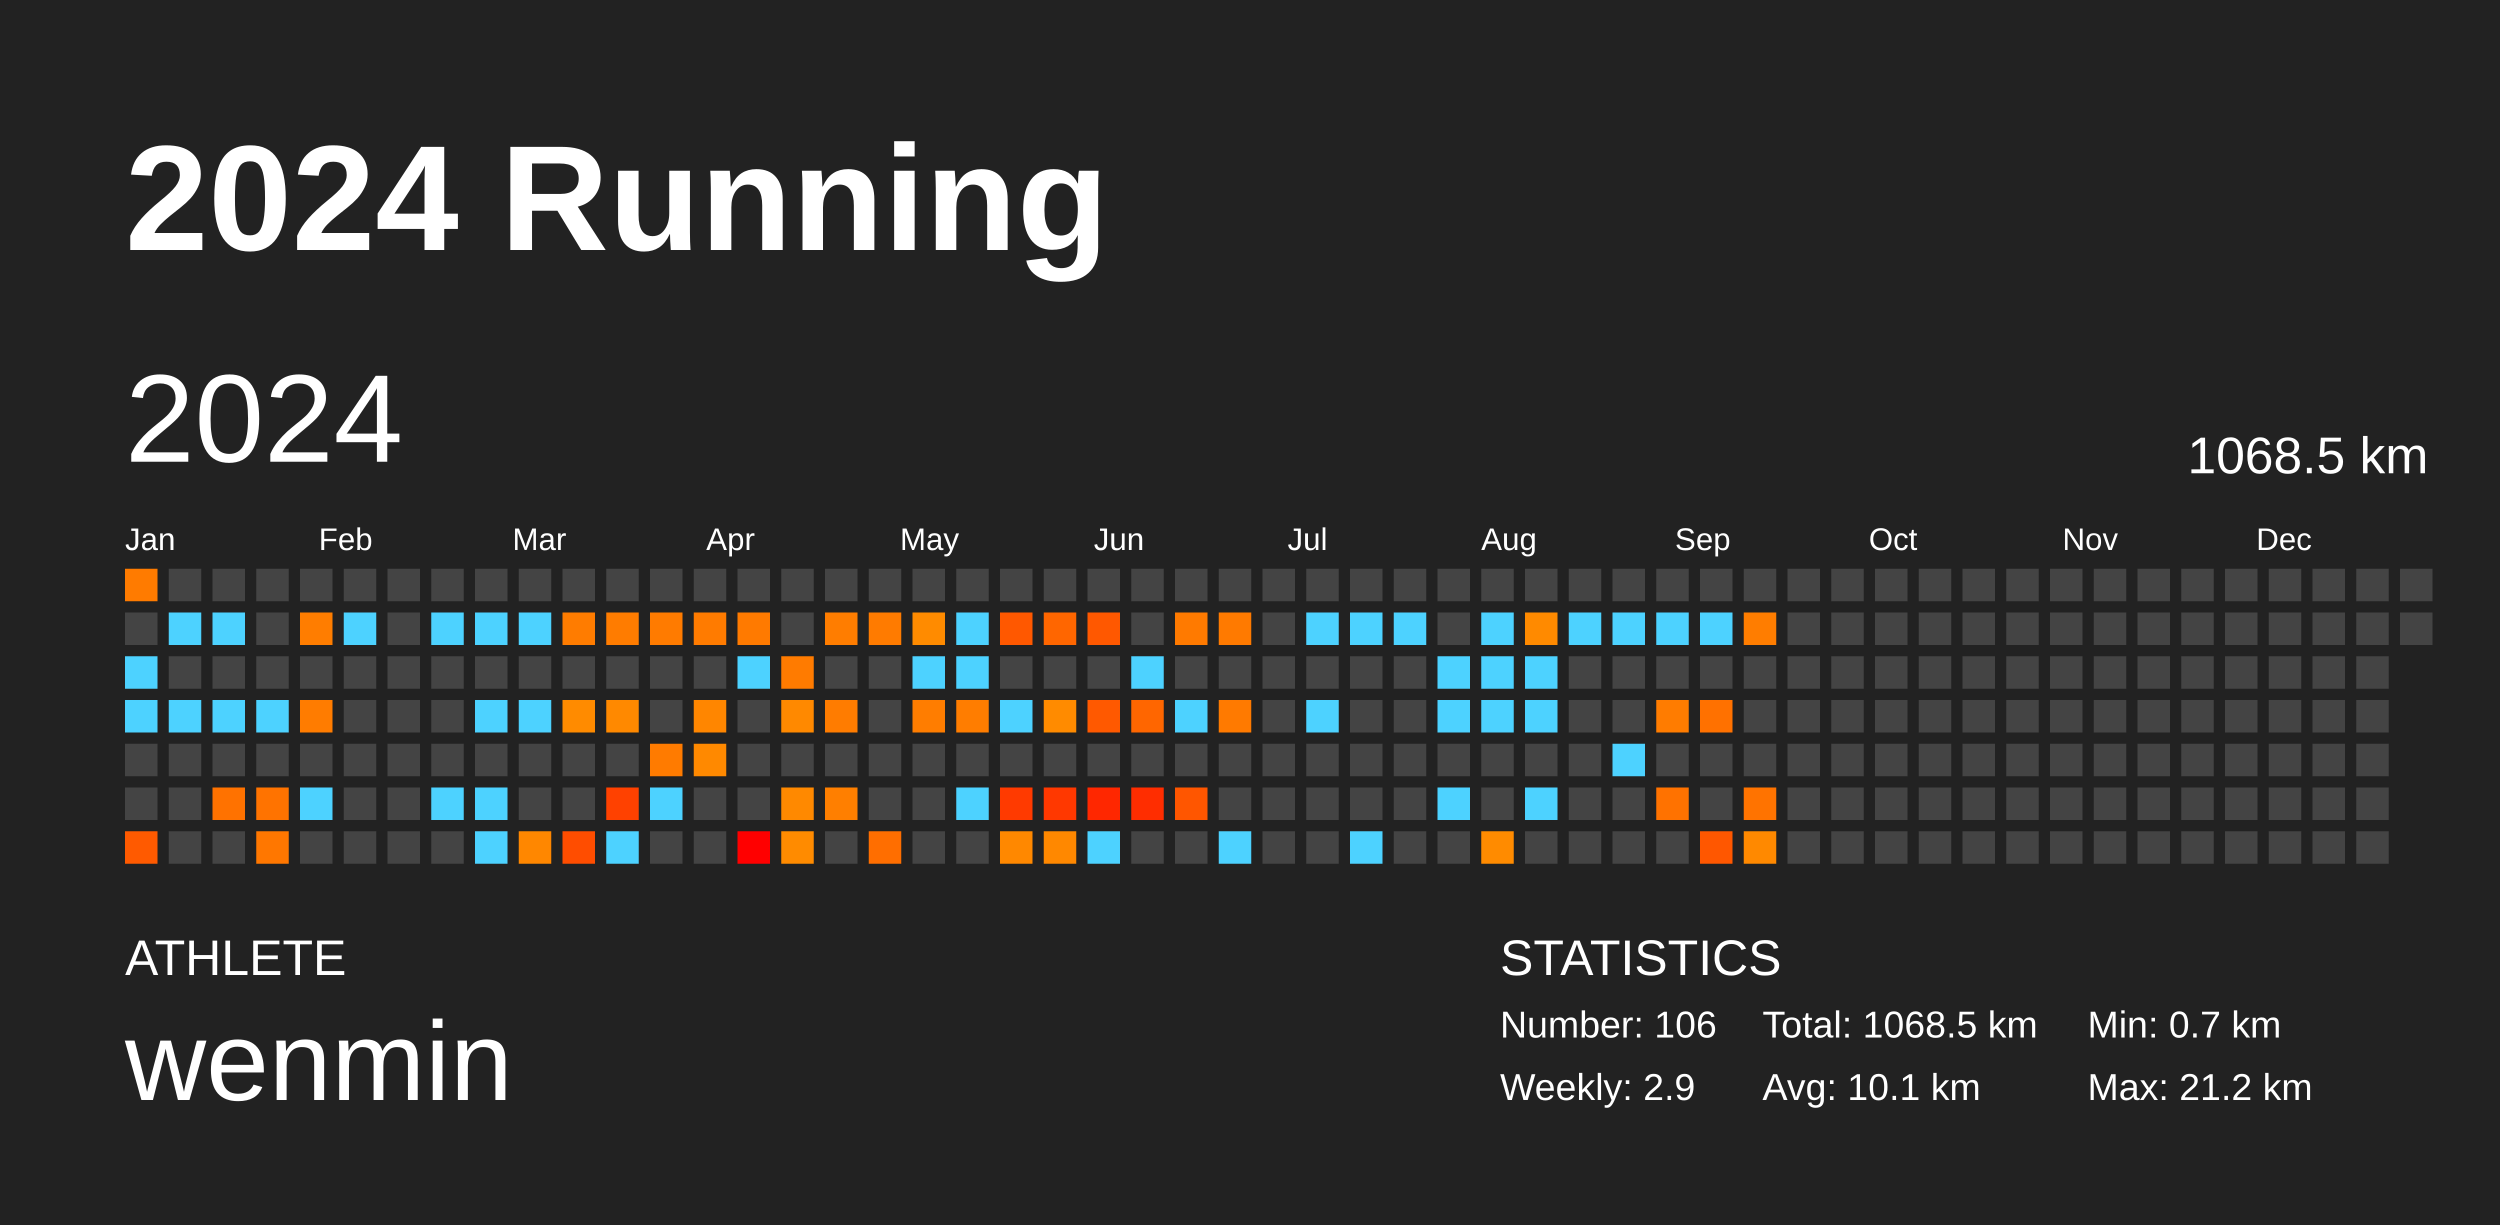
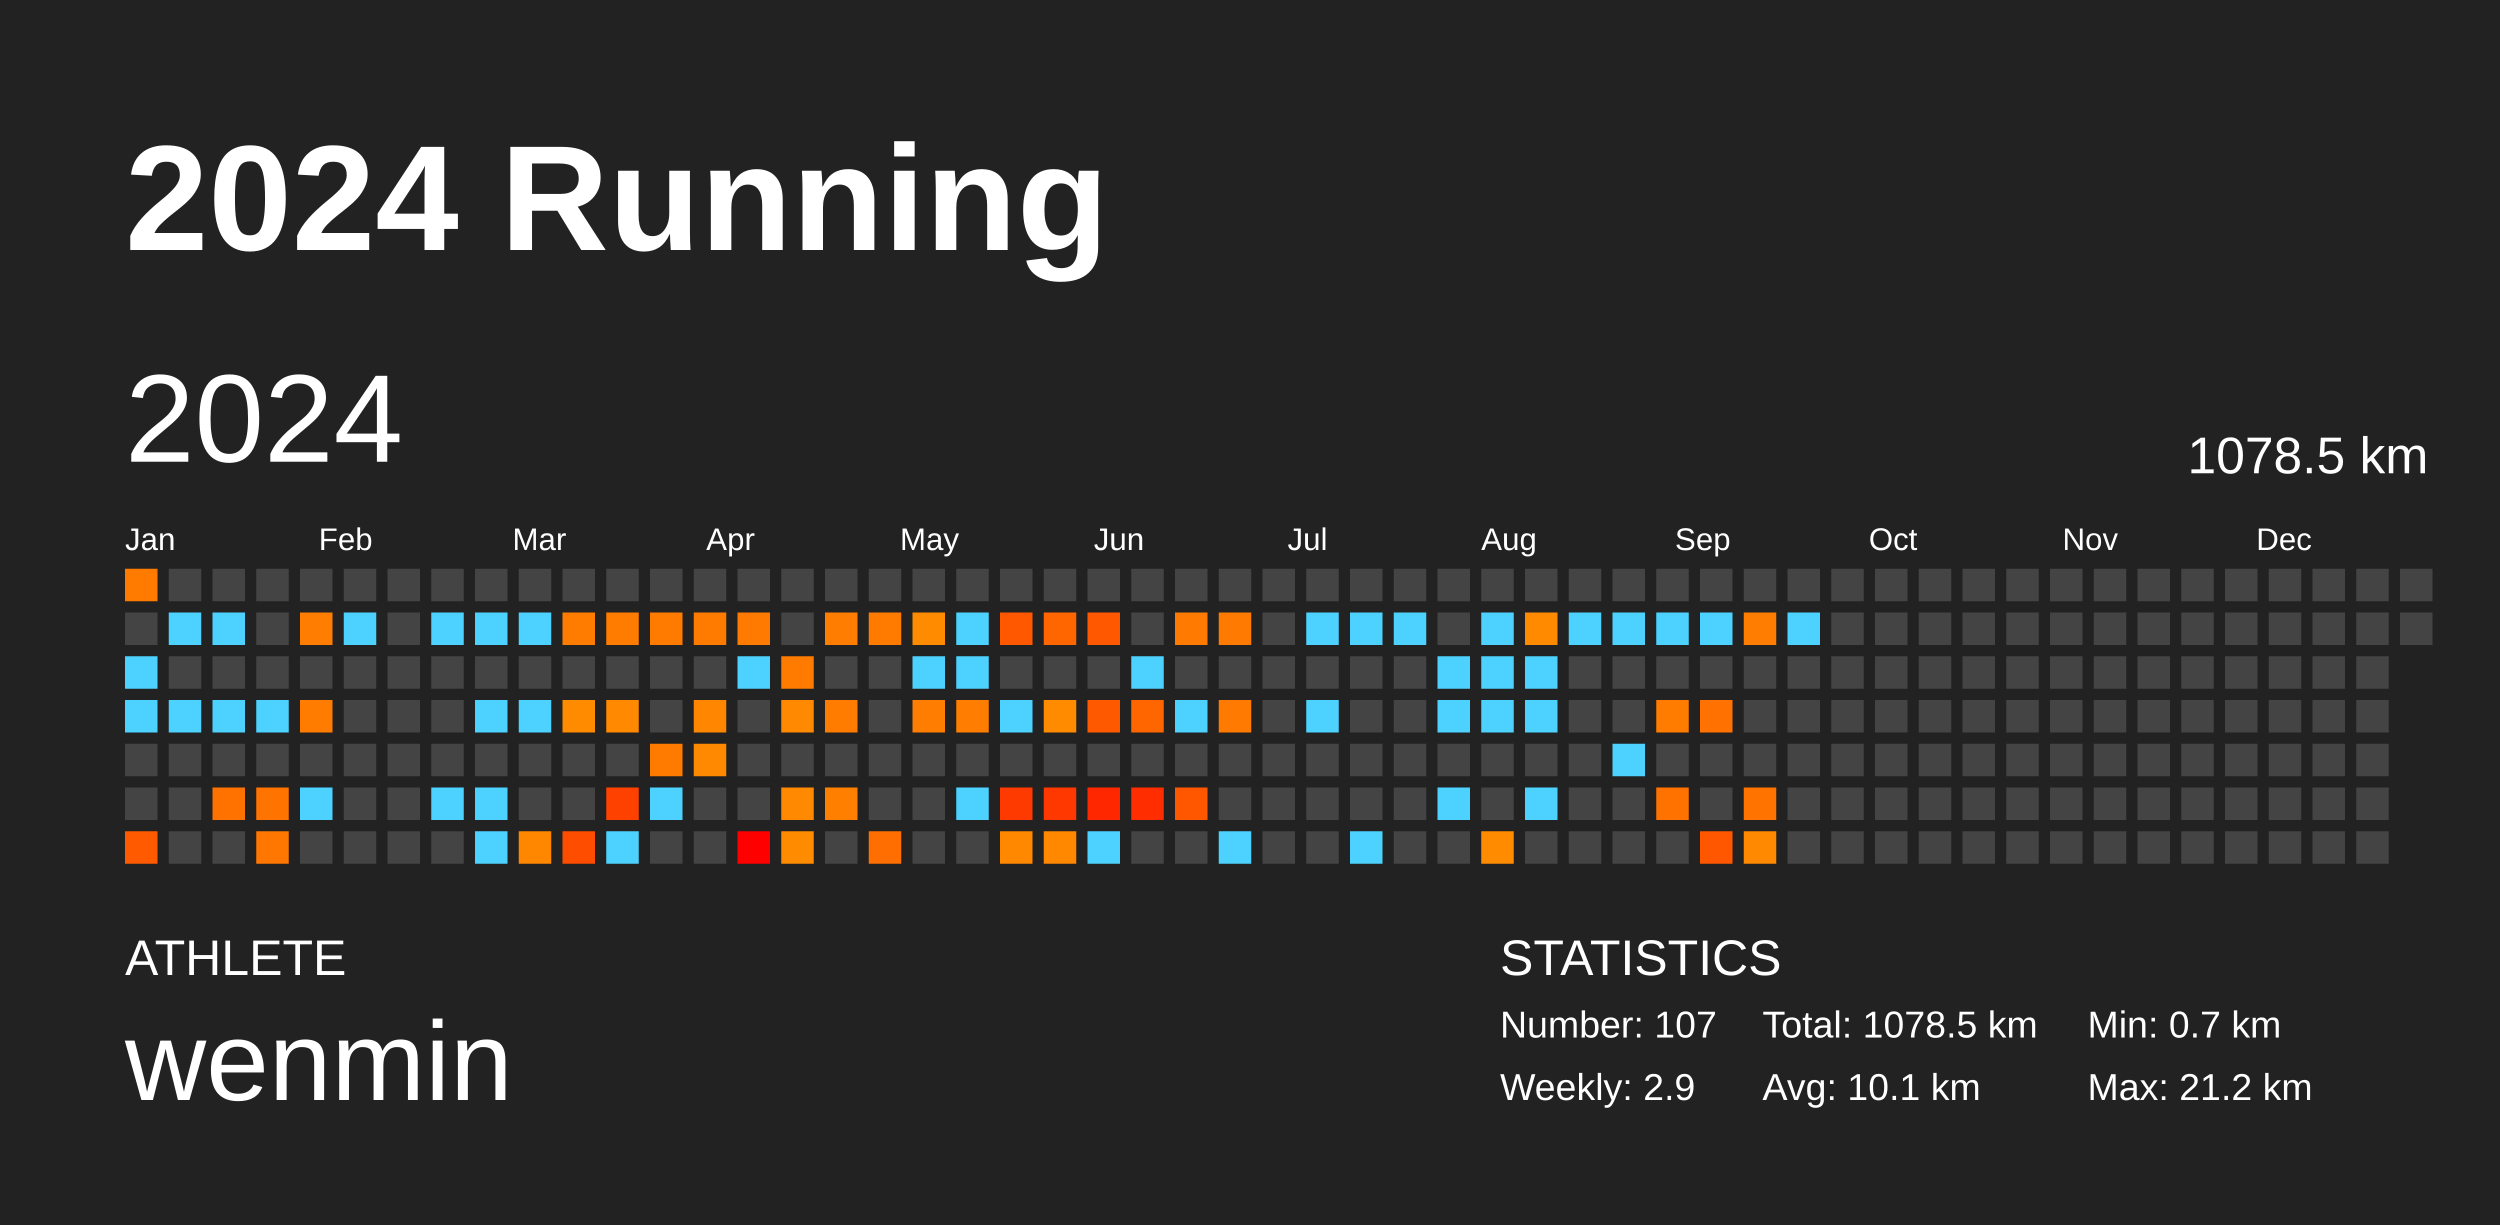
<svg xmlns="http://www.w3.org/2000/svg" baseProfile="full" height="98mm" version="1.1" viewBox="0,0,200,98" width="200mm">
  <defs />
  <rect fill="#222222" height="98" width="200" x="0" y="0" />
  <text fill="#FFFFFF" style="font-size:12px; font-family:Arial; font-weight:bold;" x="10" y="20">2024 Running</text>
  <text fill="#FFFFFF" style="font-size:4px; font-family:Arial" x="10" y="78">ATHLETE</text>
  <text fill="#FFFFFF" style="font-size:9px; font-family:Arial" x="10" y="88">wenmin</text>
  <text fill="#FFFFFF" style="font-size:4px; font-family:Arial" x="120" y="78">STATISTICS</text>
-   <text fill="#FFFFFF" style="font-size:3px; font-family:Arial" x="120" y="83">Number: 106</text>
+   <text fill="#FFFFFF" style="font-size:3px; font-family:Arial" x="120" y="83">Number: 107</text>
  <text fill="#FFFFFF" style="font-size:3px; font-family:Arial" x="120" y="88">Weekly: 2.9</text>
-   <text fill="#FFFFFF" style="font-size:3px; font-family:Arial" x="141" y="83">Total: 1068.5 km</text>
+   <text fill="#FFFFFF" style="font-size:3px; font-family:Arial" x="141" y="83">Total: 1078.5 km</text>
  <text fill="#FFFFFF" style="font-size:3px; font-family:Arial" x="141" y="88">Avg: 10.1 km</text>
  <text fill="#FFFFFF" style="font-size:3px; font-family:Arial" x="167" y="83">Min: 0.7 km</text>
  <text fill="#FFFFFF" style="font-size:3px; font-family:Arial" x="167" y="88">Max: 21.2 km</text>
  <text dominant-baseline="hanging" fill="#FFFFFF" style="font-size:10.0px; font-family:Arial;" x="10" y="30">2024</text>
-   <text dominant-baseline="hanging" fill="#FFFFFF" style="font-size:4.125px; font-family:Arial;" x="175" y="35">1068.5 km</text>
+   <text dominant-baseline="hanging" fill="#FFFFFF" style="font-size:4.125px; font-family:Arial;" x="175" y="35">1078.5 km</text>
  <text fill="#FFFFFF" style="font-size:2.5px; font-family:Arial" x="10.0" y="44">Jan</text>
  <text fill="#FFFFFF" style="font-size:2.5px; font-family:Arial" x="25.5" y="44">Feb</text>
  <text fill="#FFFFFF" style="font-size:2.5px; font-family:Arial" x="41.0" y="44">Mar</text>
  <text fill="#FFFFFF" style="font-size:2.5px; font-family:Arial" x="56.5" y="44">Apr</text>
  <text fill="#FFFFFF" style="font-size:2.5px; font-family:Arial" x="72.0" y="44">May</text>
  <text fill="#FFFFFF" style="font-size:2.5px; font-family:Arial" x="87.5" y="44">Jun</text>
  <text fill="#FFFFFF" style="font-size:2.5px; font-family:Arial" x="103.0" y="44">Jul</text>
  <text fill="#FFFFFF" style="font-size:2.5px; font-family:Arial" x="118.5" y="44">Aug</text>
  <text fill="#FFFFFF" style="font-size:2.5px; font-family:Arial" x="134.0" y="44">Sep</text>
  <text fill="#FFFFFF" style="font-size:2.5px; font-family:Arial" x="149.5" y="44">Oct</text>
  <text fill="#FFFFFF" style="font-size:2.5px; font-family:Arial" x="165.0" y="44">Nov</text>
  <text fill="#FFFFFF" style="font-size:2.5px; font-family:Arial" x="180.5" y="44">Dec</text>
  <rect fill="#ff7b00" height="2.6" width="2.6" x="10.0" y="45.5" />
  <rect fill="#444444" height="2.6" width="2.6" x="10.0" y="49.0" />
  <rect fill="#4dd2ff" height="2.6" width="2.6" x="10.0" y="52.5" />
  <rect fill="#4dd2ff" height="2.6" width="2.6" x="10.0" y="56.0" />
  <rect fill="#444444" height="2.6" width="2.6" x="10.0" y="59.5" />
  <rect fill="#444444" height="2.6" width="2.6" x="10.0" y="63.0" />
  <rect fill="#ff5a00" height="2.6" width="2.6" x="10.0" y="66.5" />
  <rect fill="#444444" height="2.6" width="2.6" x="13.5" y="45.5" />
  <rect fill="#4dd2ff" height="2.6" width="2.6" x="13.5" y="49.0" />
  <rect fill="#444444" height="2.6" width="2.6" x="13.5" y="52.5" />
  <rect fill="#4dd2ff" height="2.6" width="2.6" x="13.5" y="56.0" />
  <rect fill="#444444" height="2.6" width="2.6" x="13.5" y="59.5" />
  <rect fill="#444444" height="2.6" width="2.6" x="13.5" y="63.0" />
  <rect fill="#444444" height="2.6" width="2.6" x="13.5" y="66.5" />
  <rect fill="#444444" height="2.6" width="2.6" x="17.0" y="45.5" />
  <rect fill="#4dd2ff" height="2.6" width="2.6" x="17.0" y="49.0" />
  <rect fill="#444444" height="2.6" width="2.6" x="17.0" y="52.5" />
  <rect fill="#4dd2ff" height="2.6" width="2.6" x="17.0" y="56.0" />
  <rect fill="#444444" height="2.6" width="2.6" x="17.0" y="59.5" />
  <rect fill="#ff7200" height="2.6" width="2.6" x="17.0" y="63.0" />
  <rect fill="#444444" height="2.6" width="2.6" x="17.0" y="66.5" />
  <rect fill="#444444" height="2.6" width="2.6" x="20.5" y="45.5" />
  <rect fill="#444444" height="2.6" width="2.6" x="20.5" y="49.0" />
  <rect fill="#444444" height="2.6" width="2.6" x="20.5" y="52.5" />
  <rect fill="#4dd2ff" height="2.6" width="2.6" x="20.5" y="56.0" />
  <rect fill="#444444" height="2.6" width="2.6" x="20.5" y="59.5" />
  <rect fill="#ff7300" height="2.6" width="2.6" x="20.5" y="63.0" />
  <rect fill="#ff7700" height="2.6" width="2.6" x="20.5" y="66.5" />
  <rect fill="#444444" height="2.6" width="2.6" x="24.0" y="45.5" />
  <rect fill="#ff7d00" height="2.6" width="2.6" x="24.0" y="49.0" />
  <rect fill="#444444" height="2.6" width="2.6" x="24.0" y="52.5" />
  <rect fill="#ff7c00" height="2.6" width="2.6" x="24.0" y="56.0" />
  <rect fill="#444444" height="2.6" width="2.6" x="24.0" y="59.5" />
  <rect fill="#4dd2ff" height="2.6" width="2.6" x="24.0" y="63.0" />
  <rect fill="#444444" height="2.6" width="2.6" x="24.0" y="66.5" />
  <rect fill="#444444" height="2.6" width="2.6" x="27.5" y="45.5" />
  <rect fill="#4dd2ff" height="2.6" width="2.6" x="27.5" y="49.0" />
  <rect fill="#444444" height="2.6" width="2.6" x="27.5" y="52.5" />
  <rect fill="#444444" height="2.6" width="2.6" x="27.5" y="56.0" />
  <rect fill="#444444" height="2.6" width="2.6" x="27.5" y="59.5" />
  <rect fill="#444444" height="2.6" width="2.6" x="27.5" y="63.0" />
  <rect fill="#444444" height="2.6" width="2.6" x="27.5" y="66.5" />
  <rect fill="#444444" height="2.6" width="2.6" x="31.0" y="45.5" />
  <rect fill="#444444" height="2.6" width="2.6" x="31.0" y="49.0" />
  <rect fill="#444444" height="2.6" width="2.6" x="31.0" y="52.5" />
  <rect fill="#444444" height="2.6" width="2.6" x="31.0" y="56.0" />
  <rect fill="#444444" height="2.6" width="2.6" x="31.0" y="59.5" />
  <rect fill="#444444" height="2.6" width="2.6" x="31.0" y="63.0" />
  <rect fill="#444444" height="2.6" width="2.6" x="31.0" y="66.5" />
  <rect fill="#444444" height="2.6" width="2.6" x="34.5" y="45.5" />
  <rect fill="#4dd2ff" height="2.6" width="2.6" x="34.5" y="49.0" />
  <rect fill="#444444" height="2.6" width="2.6" x="34.5" y="52.5" />
  <rect fill="#444444" height="2.6" width="2.6" x="34.5" y="56.0" />
  <rect fill="#444444" height="2.6" width="2.6" x="34.5" y="59.5" />
  <rect fill="#4dd2ff" height="2.6" width="2.6" x="34.5" y="63.0" />
  <rect fill="#444444" height="2.6" width="2.6" x="34.5" y="66.5" />
  <rect fill="#444444" height="2.6" width="2.6" x="38.0" y="45.5" />
  <rect fill="#4dd2ff" height="2.6" width="2.6" x="38.0" y="49.0" />
  <rect fill="#444444" height="2.6" width="2.6" x="38.0" y="52.5" />
  <rect fill="#4dd2ff" height="2.6" width="2.6" x="38.0" y="56.0" />
  <rect fill="#444444" height="2.6" width="2.6" x="38.0" y="59.5" />
  <rect fill="#4dd2ff" height="2.6" width="2.6" x="38.0" y="63.0" />
  <rect fill="#4dd2ff" height="2.6" width="2.6" x="38.0" y="66.5" />
  <rect fill="#444444" height="2.6" width="2.6" x="41.5" y="45.5" />
  <rect fill="#4dd2ff" height="2.6" width="2.6" x="41.5" y="49.0" />
  <rect fill="#444444" height="2.6" width="2.6" x="41.5" y="52.5" />
  <rect fill="#4dd2ff" height="2.6" width="2.6" x="41.5" y="56.0" />
  <rect fill="#444444" height="2.6" width="2.6" x="41.5" y="59.5" />
  <rect fill="#444444" height="2.6" width="2.6" x="41.5" y="63.0" />
  <rect fill="#ff8700" height="2.6" width="2.6" x="41.5" y="66.5" />
  <rect fill="#444444" height="2.6" width="2.6" x="45.0" y="45.5" />
  <rect fill="#ff7c00" height="2.6" width="2.6" x="45.0" y="49.0" />
  <rect fill="#444444" height="2.6" width="2.6" x="45.0" y="52.5" />
  <rect fill="#ff8b00" height="2.6" width="2.6" x="45.0" y="56.0" />
  <rect fill="#444444" height="2.6" width="2.6" x="45.0" y="59.5" />
  <rect fill="#444444" height="2.6" width="2.6" x="45.0" y="63.0" />
  <rect fill="#ff4d00" height="2.6" width="2.6" x="45.0" y="66.5" />
  <rect fill="#444444" height="2.6" width="2.6" x="48.5" y="45.5" />
  <rect fill="#ff7c00" height="2.6" width="2.6" x="48.5" y="49.0" />
  <rect fill="#444444" height="2.6" width="2.6" x="48.5" y="52.5" />
  <rect fill="#ff8900" height="2.6" width="2.6" x="48.5" y="56.0" />
  <rect fill="#444444" height="2.6" width="2.6" x="48.5" y="59.5" />
  <rect fill="#ff4100" height="2.6" width="2.6" x="48.5" y="63.0" />
  <rect fill="#4dd2ff" height="2.6" width="2.6" x="48.5" y="66.5" />
  <rect fill="#444444" height="2.6" width="2.6" x="52.0" y="45.5" />
  <rect fill="#ff7b00" height="2.6" width="2.6" x="52.0" y="49.0" />
  <rect fill="#444444" height="2.6" width="2.6" x="52.0" y="52.5" />
  <rect fill="#444444" height="2.6" width="2.6" x="52.0" y="56.0" />
  <rect fill="#ff7b00" height="2.6" width="2.6" x="52.0" y="59.5" />
  <rect fill="#4dd2ff" height="2.6" width="2.6" x="52.0" y="63.0" />
  <rect fill="#444444" height="2.6" width="2.6" x="52.0" y="66.5" />
  <rect fill="#444444" height="2.6" width="2.6" x="55.5" y="45.5" />
  <rect fill="#ff7b00" height="2.6" width="2.6" x="55.5" y="49.0" />
  <rect fill="#444444" height="2.6" width="2.6" x="55.5" y="52.5" />
  <rect fill="#ff8600" height="2.6" width="2.6" x="55.5" y="56.0" />
  <rect fill="#ff8900" height="2.6" width="2.6" x="55.5" y="59.5" />
  <rect fill="#444444" height="2.6" width="2.6" x="55.5" y="63.0" />
  <rect fill="#444444" height="2.6" width="2.6" x="55.5" y="66.5" />
  <rect fill="#444444" height="2.6" width="2.6" x="59.0" y="45.5" />
  <rect fill="#ff7a00" height="2.6" width="2.6" x="59.0" y="49.0" />
  <rect fill="#4dd2ff" height="2.6" width="2.6" x="59.0" y="52.5" />
  <rect fill="#444444" height="2.6" width="2.6" x="59.0" y="56.0" />
  <rect fill="#444444" height="2.6" width="2.6" x="59.0" y="59.5" />
  <rect fill="#444444" height="2.6" width="2.6" x="59.0" y="63.0" />
  <rect fill="red" height="2.6" width="2.6" x="59.0" y="66.5" />
  <rect fill="#444444" height="2.6" width="2.6" x="62.5" y="45.5" />
  <rect fill="#444444" height="2.6" width="2.6" x="62.5" y="49.0" />
  <rect fill="#ff7b00" height="2.6" width="2.6" x="62.5" y="52.5" />
  <rect fill="#ff8900" height="2.6" width="2.6" x="62.5" y="56.0" />
  <rect fill="#444444" height="2.6" width="2.6" x="62.5" y="59.5" />
  <rect fill="#ff8900" height="2.6" width="2.6" x="62.5" y="63.0" />
  <rect fill="#ff8b00" height="2.6" width="2.6" x="62.5" y="66.5" />
  <rect fill="#444444" height="2.6" width="2.6" x="66.0" y="45.5" />
  <rect fill="#ff7d00" height="2.6" width="2.6" x="66.0" y="49.0" />
  <rect fill="#444444" height="2.6" width="2.6" x="66.0" y="52.5" />
  <rect fill="#ff7c00" height="2.6" width="2.6" x="66.0" y="56.0" />
  <rect fill="#444444" height="2.6" width="2.6" x="66.0" y="59.5" />
  <rect fill="#ff7f00" height="2.6" width="2.6" x="66.0" y="63.0" />
  <rect fill="#444444" height="2.6" width="2.6" x="66.0" y="66.5" />
  <rect fill="#444444" height="2.6" width="2.6" x="69.5" y="45.5" />
  <rect fill="#ff7b00" height="2.6" width="2.6" x="69.5" y="49.0" />
  <rect fill="#444444" height="2.6" width="2.6" x="69.5" y="52.5" />
  <rect fill="#444444" height="2.6" width="2.6" x="69.5" y="56.0" />
  <rect fill="#444444" height="2.6" width="2.6" x="69.5" y="59.5" />
  <rect fill="#444444" height="2.6" width="2.6" x="69.5" y="63.0" />
  <rect fill="#ff6e00" height="2.6" width="2.6" x="69.5" y="66.5" />
  <rect fill="#444444" height="2.6" width="2.6" x="73.0" y="45.5" />
  <rect fill="#ff8b00" height="2.6" width="2.6" x="73.0" y="49.0" />
  <rect fill="#4dd2ff" height="2.6" width="2.6" x="73.0" y="52.5" />
  <rect fill="#ff7d00" height="2.6" width="2.6" x="73.0" y="56.0" />
  <rect fill="#444444" height="2.6" width="2.6" x="73.0" y="59.5" />
  <rect fill="#444444" height="2.6" width="2.6" x="73.0" y="63.0" />
  <rect fill="#444444" height="2.6" width="2.6" x="73.0" y="66.5" />
  <rect fill="#444444" height="2.6" width="2.6" x="76.5" y="45.5" />
  <rect fill="#4dd2ff" height="2.6" width="2.6" x="76.5" y="49.0" />
  <rect fill="#4dd2ff" height="2.6" width="2.6" x="76.5" y="52.5" />
  <rect fill="#ff7d00" height="2.6" width="2.6" x="76.5" y="56.0" />
  <rect fill="#444444" height="2.6" width="2.6" x="76.5" y="59.5" />
  <rect fill="#4dd2ff" height="2.6" width="2.6" x="76.5" y="63.0" />
  <rect fill="#444444" height="2.6" width="2.6" x="76.5" y="66.5" />
  <rect fill="#444444" height="2.6" width="2.6" x="80.0" y="45.5" />
  <rect fill="#ff5800" height="2.6" width="2.6" x="80.0" y="49.0" />
  <rect fill="#444444" height="2.6" width="2.6" x="80.0" y="52.5" />
  <rect fill="#4dd2ff" height="2.6" width="2.6" x="80.0" y="56.0" />
  <rect fill="#444444" height="2.6" width="2.6" x="80.0" y="59.5" />
  <rect fill="#ff3a00" height="2.6" width="2.6" x="80.0" y="63.0" />
  <rect fill="#ff8800" height="2.6" width="2.6" x="80.0" y="66.5" />
  <rect fill="#444444" height="2.6" width="2.6" x="83.5" y="45.5" />
  <rect fill="#ff6600" height="2.6" width="2.6" x="83.5" y="49.0" />
  <rect fill="#444444" height="2.6" width="2.6" x="83.5" y="52.5" />
  <rect fill="#ff8b00" height="2.6" width="2.6" x="83.5" y="56.0" />
  <rect fill="#444444" height="2.6" width="2.6" x="83.5" y="59.5" />
  <rect fill="#ff3800" height="2.6" width="2.6" x="83.5" y="63.0" />
  <rect fill="#ff8800" height="2.6" width="2.6" x="83.5" y="66.5" />
  <rect fill="#444444" height="2.6" width="2.6" x="87.0" y="45.5" />
  <rect fill="#ff5800" height="2.6" width="2.6" x="87.0" y="49.0" />
  <rect fill="#444444" height="2.6" width="2.6" x="87.0" y="52.5" />
  <rect fill="#ff5900" height="2.6" width="2.6" x="87.0" y="56.0" />
  <rect fill="#444444" height="2.6" width="2.6" x="87.0" y="59.5" />
  <rect fill="#ff2700" height="2.6" width="2.6" x="87.0" y="63.0" />
  <rect fill="#4dd2ff" height="2.6" width="2.6" x="87.0" y="66.5" />
  <rect fill="#444444" height="2.6" width="2.6" x="90.5" y="45.5" />
  <rect fill="#444444" height="2.6" width="2.6" x="90.5" y="49.0" />
  <rect fill="#4dd2ff" height="2.6" width="2.6" x="90.5" y="52.5" />
  <rect fill="#ff6600" height="2.6" width="2.6" x="90.5" y="56.0" />
  <rect fill="#444444" height="2.6" width="2.6" x="90.5" y="59.5" />
  <rect fill="#ff2d00" height="2.6" width="2.6" x="90.5" y="63.0" />
  <rect fill="#444444" height="2.6" width="2.6" x="90.5" y="66.5" />
  <rect fill="#444444" height="2.6" width="2.6" x="94.0" y="45.5" />
  <rect fill="#ff7a00" height="2.6" width="2.6" x="94.0" y="49.0" />
  <rect fill="#444444" height="2.6" width="2.6" x="94.0" y="52.5" />
  <rect fill="#4dd2ff" height="2.6" width="2.6" x="94.0" y="56.0" />
  <rect fill="#444444" height="2.6" width="2.6" x="94.0" y="59.5" />
  <rect fill="#ff5600" height="2.6" width="2.6" x="94.0" y="63.0" />
  <rect fill="#444444" height="2.6" width="2.6" x="94.0" y="66.5" />
  <rect fill="#444444" height="2.6" width="2.6" x="97.5" y="45.5" />
  <rect fill="#ff7a00" height="2.6" width="2.6" x="97.5" y="49.0" />
  <rect fill="#444444" height="2.6" width="2.6" x="97.5" y="52.5" />
  <rect fill="#ff7a00" height="2.6" width="2.6" x="97.5" y="56.0" />
  <rect fill="#444444" height="2.6" width="2.6" x="97.5" y="59.5" />
  <rect fill="#444444" height="2.6" width="2.6" x="97.5" y="63.0" />
  <rect fill="#4dd2ff" height="2.6" width="2.6" x="97.5" y="66.5" />
  <rect fill="#444444" height="2.6" width="2.6" x="101.0" y="45.5" />
  <rect fill="#444444" height="2.6" width="2.6" x="101.0" y="49.0" />
  <rect fill="#444444" height="2.6" width="2.6" x="101.0" y="52.5" />
  <rect fill="#444444" height="2.6" width="2.6" x="101.0" y="56.0" />
  <rect fill="#444444" height="2.6" width="2.6" x="101.0" y="59.5" />
  <rect fill="#444444" height="2.6" width="2.6" x="101.0" y="63.0" />
  <rect fill="#444444" height="2.6" width="2.6" x="101.0" y="66.5" />
  <rect fill="#444444" height="2.6" width="2.6" x="104.5" y="45.5" />
  <rect fill="#4dd2ff" height="2.6" width="2.6" x="104.5" y="49.0" />
  <rect fill="#444444" height="2.6" width="2.6" x="104.5" y="52.5" />
  <rect fill="#4dd2ff" height="2.6" width="2.6" x="104.5" y="56.0" />
  <rect fill="#444444" height="2.6" width="2.6" x="104.5" y="59.5" />
  <rect fill="#444444" height="2.6" width="2.6" x="104.5" y="63.0" />
  <rect fill="#444444" height="2.6" width="2.6" x="104.5" y="66.5" />
  <rect fill="#444444" height="2.6" width="2.6" x="108.0" y="45.5" />
  <rect fill="#4dd2ff" height="2.6" width="2.6" x="108.0" y="49.0" />
  <rect fill="#444444" height="2.6" width="2.6" x="108.0" y="52.5" />
  <rect fill="#444444" height="2.6" width="2.6" x="108.0" y="56.0" />
  <rect fill="#444444" height="2.6" width="2.6" x="108.0" y="59.5" />
  <rect fill="#444444" height="2.6" width="2.6" x="108.0" y="63.0" />
  <rect fill="#4dd2ff" height="2.6" width="2.6" x="108.0" y="66.5" />
  <rect fill="#444444" height="2.6" width="2.6" x="111.5" y="45.5" />
  <rect fill="#4dd2ff" height="2.6" width="2.6" x="111.5" y="49.0" />
  <rect fill="#444444" height="2.6" width="2.6" x="111.5" y="52.5" />
  <rect fill="#444444" height="2.6" width="2.6" x="111.5" y="56.0" />
  <rect fill="#444444" height="2.6" width="2.6" x="111.5" y="59.5" />
  <rect fill="#444444" height="2.6" width="2.6" x="111.5" y="63.0" />
  <rect fill="#444444" height="2.6" width="2.6" x="111.5" y="66.5" />
  <rect fill="#444444" height="2.6" width="2.6" x="115.0" y="45.5" />
  <rect fill="#444444" height="2.6" width="2.6" x="115.0" y="49.0" />
  <rect fill="#4dd2ff" height="2.6" width="2.6" x="115.0" y="52.5" />
  <rect fill="#4dd2ff" height="2.6" width="2.6" x="115.0" y="56.0" />
  <rect fill="#444444" height="2.6" width="2.6" x="115.0" y="59.5" />
  <rect fill="#4dd2ff" height="2.6" width="2.6" x="115.0" y="63.0" />
  <rect fill="#444444" height="2.6" width="2.6" x="115.0" y="66.5" />
  <rect fill="#444444" height="2.6" width="2.6" x="118.5" y="45.5" />
  <rect fill="#4dd2ff" height="2.6" width="2.6" x="118.5" y="49.0" />
  <rect fill="#4dd2ff" height="2.6" width="2.6" x="118.5" y="52.5" />
  <rect fill="#4dd2ff" height="2.6" width="2.6" x="118.5" y="56.0" />
  <rect fill="#444444" height="2.6" width="2.6" x="118.5" y="59.5" />
  <rect fill="#444444" height="2.6" width="2.6" x="118.5" y="63.0" />
  <rect fill="#ff8b00" height="2.6" width="2.6" x="118.5" y="66.5" />
  <rect fill="#444444" height="2.6" width="2.6" x="122.0" y="45.5" />
  <rect fill="#ff8a00" height="2.6" width="2.6" x="122.0" y="49.0" />
  <rect fill="#4dd2ff" height="2.6" width="2.6" x="122.0" y="52.5" />
  <rect fill="#4dd2ff" height="2.6" width="2.6" x="122.0" y="56.0" />
  <rect fill="#444444" height="2.6" width="2.6" x="122.0" y="59.5" />
  <rect fill="#4dd2ff" height="2.6" width="2.6" x="122.0" y="63.0" />
  <rect fill="#444444" height="2.6" width="2.6" x="122.0" y="66.5" />
  <rect fill="#444444" height="2.6" width="2.6" x="125.5" y="45.5" />
  <rect fill="#4dd2ff" height="2.6" width="2.6" x="125.5" y="49.0" />
  <rect fill="#444444" height="2.6" width="2.6" x="125.5" y="52.5" />
  <rect fill="#444444" height="2.6" width="2.6" x="125.5" y="56.0" />
  <rect fill="#444444" height="2.6" width="2.6" x="125.5" y="59.5" />
  <rect fill="#444444" height="2.6" width="2.6" x="125.5" y="63.0" />
  <rect fill="#444444" height="2.6" width="2.6" x="125.5" y="66.5" />
  <rect fill="#444444" height="2.6" width="2.6" x="129.0" y="45.5" />
  <rect fill="#4dd2ff" height="2.6" width="2.6" x="129.0" y="49.0" />
  <rect fill="#444444" height="2.6" width="2.6" x="129.0" y="52.5" />
  <rect fill="#444444" height="2.6" width="2.6" x="129.0" y="56.0" />
  <rect fill="#4dd2ff" height="2.6" width="2.6" x="129.0" y="59.5" />
  <rect fill="#444444" height="2.6" width="2.6" x="129.0" y="63.0" />
  <rect fill="#444444" height="2.6" width="2.6" x="129.0" y="66.5" />
  <rect fill="#444444" height="2.6" width="2.6" x="132.5" y="45.5" />
  <rect fill="#4dd2ff" height="2.6" width="2.6" x="132.5" y="49.0" />
  <rect fill="#444444" height="2.6" width="2.6" x="132.5" y="52.5" />
  <rect fill="#ff7c00" height="2.6" width="2.6" x="132.5" y="56.0" />
  <rect fill="#444444" height="2.6" width="2.6" x="132.5" y="59.5" />
  <rect fill="#ff7200" height="2.6" width="2.6" x="132.5" y="63.0" />
  <rect fill="#444444" height="2.6" width="2.6" x="132.5" y="66.5" />
  <rect fill="#444444" height="2.6" width="2.6" x="136.0" y="45.5" />
  <rect fill="#4dd2ff" height="2.6" width="2.6" x="136.0" y="49.0" />
  <rect fill="#444444" height="2.6" width="2.6" x="136.0" y="52.5" />
  <rect fill="#ff7100" height="2.6" width="2.6" x="136.0" y="56.0" />
  <rect fill="#444444" height="2.6" width="2.6" x="136.0" y="59.5" />
  <rect fill="#444444" height="2.6" width="2.6" x="136.0" y="63.0" />
  <rect fill="#ff5700" height="2.6" width="2.6" x="136.0" y="66.5" />
  <rect fill="#444444" height="2.6" width="2.6" x="139.5" y="45.5" />
  <rect fill="#ff7d00" height="2.6" width="2.6" x="139.5" y="49.0" />
  <rect fill="#444444" height="2.6" width="2.6" x="139.5" y="52.5" />
  <rect fill="#444444" height="2.6" width="2.6" x="139.5" y="56.0" />
  <rect fill="#444444" height="2.6" width="2.6" x="139.5" y="59.5" />
  <rect fill="#ff7300" height="2.6" width="2.6" x="139.5" y="63.0" />
  <rect fill="#ff8900" height="2.6" width="2.6" x="139.5" y="66.5" />
  <rect fill="#444444" height="2.6" width="2.6" x="143.0" y="45.5" />
-   <rect fill="#444444" height="2.6" width="2.6" x="143.0" y="49.0" />
+   <rect fill="#4dd2ff" height="2.6" width="2.6" x="143.0" y="49.0" />
  <rect fill="#444444" height="2.6" width="2.6" x="143.0" y="52.5" />
  <rect fill="#444444" height="2.6" width="2.6" x="143.0" y="56.0" />
  <rect fill="#444444" height="2.6" width="2.6" x="143.0" y="59.5" />
  <rect fill="#444444" height="2.6" width="2.6" x="143.0" y="63.0" />
  <rect fill="#444444" height="2.6" width="2.6" x="143.0" y="66.5" />
  <rect fill="#444444" height="2.6" width="2.6" x="146.5" y="45.5" />
  <rect fill="#444444" height="2.6" width="2.6" x="146.5" y="49.0" />
  <rect fill="#444444" height="2.6" width="2.6" x="146.5" y="52.5" />
  <rect fill="#444444" height="2.6" width="2.6" x="146.5" y="56.0" />
  <rect fill="#444444" height="2.6" width="2.6" x="146.5" y="59.5" />
  <rect fill="#444444" height="2.6" width="2.6" x="146.5" y="63.0" />
  <rect fill="#444444" height="2.6" width="2.6" x="146.5" y="66.5" />
  <rect fill="#444444" height="2.6" width="2.6" x="150.0" y="45.5" />
  <rect fill="#444444" height="2.6" width="2.6" x="150.0" y="49.0" />
  <rect fill="#444444" height="2.6" width="2.6" x="150.0" y="52.5" />
  <rect fill="#444444" height="2.6" width="2.6" x="150.0" y="56.0" />
  <rect fill="#444444" height="2.6" width="2.6" x="150.0" y="59.5" />
  <rect fill="#444444" height="2.6" width="2.6" x="150.0" y="63.0" />
  <rect fill="#444444" height="2.6" width="2.6" x="150.0" y="66.5" />
  <rect fill="#444444" height="2.6" width="2.6" x="153.5" y="45.5" />
  <rect fill="#444444" height="2.6" width="2.6" x="153.5" y="49.0" />
  <rect fill="#444444" height="2.6" width="2.6" x="153.5" y="52.5" />
  <rect fill="#444444" height="2.6" width="2.6" x="153.5" y="56.0" />
  <rect fill="#444444" height="2.6" width="2.6" x="153.5" y="59.5" />
  <rect fill="#444444" height="2.6" width="2.6" x="153.5" y="63.0" />
  <rect fill="#444444" height="2.6" width="2.6" x="153.5" y="66.5" />
  <rect fill="#444444" height="2.6" width="2.6" x="157.0" y="45.5" />
  <rect fill="#444444" height="2.6" width="2.6" x="157.0" y="49.0" />
  <rect fill="#444444" height="2.6" width="2.6" x="157.0" y="52.5" />
  <rect fill="#444444" height="2.6" width="2.6" x="157.0" y="56.0" />
  <rect fill="#444444" height="2.6" width="2.6" x="157.0" y="59.5" />
  <rect fill="#444444" height="2.6" width="2.6" x="157.0" y="63.0" />
  <rect fill="#444444" height="2.6" width="2.6" x="157.0" y="66.5" />
  <rect fill="#444444" height="2.6" width="2.6" x="160.5" y="45.5" />
  <rect fill="#444444" height="2.6" width="2.6" x="160.5" y="49.0" />
  <rect fill="#444444" height="2.6" width="2.6" x="160.5" y="52.5" />
  <rect fill="#444444" height="2.6" width="2.6" x="160.5" y="56.0" />
  <rect fill="#444444" height="2.6" width="2.6" x="160.5" y="59.5" />
  <rect fill="#444444" height="2.6" width="2.6" x="160.5" y="63.0" />
  <rect fill="#444444" height="2.6" width="2.6" x="160.5" y="66.5" />
  <rect fill="#444444" height="2.6" width="2.6" x="164.0" y="45.5" />
  <rect fill="#444444" height="2.6" width="2.6" x="164.0" y="49.0" />
  <rect fill="#444444" height="2.6" width="2.6" x="164.0" y="52.5" />
  <rect fill="#444444" height="2.6" width="2.6" x="164.0" y="56.0" />
  <rect fill="#444444" height="2.6" width="2.6" x="164.0" y="59.5" />
  <rect fill="#444444" height="2.6" width="2.6" x="164.0" y="63.0" />
  <rect fill="#444444" height="2.6" width="2.6" x="164.0" y="66.5" />
  <rect fill="#444444" height="2.6" width="2.6" x="167.5" y="45.5" />
  <rect fill="#444444" height="2.6" width="2.6" x="167.5" y="49.0" />
  <rect fill="#444444" height="2.6" width="2.6" x="167.5" y="52.5" />
  <rect fill="#444444" height="2.6" width="2.6" x="167.5" y="56.0" />
  <rect fill="#444444" height="2.6" width="2.6" x="167.5" y="59.5" />
  <rect fill="#444444" height="2.6" width="2.6" x="167.5" y="63.0" />
  <rect fill="#444444" height="2.6" width="2.6" x="167.5" y="66.5" />
  <rect fill="#444444" height="2.6" width="2.6" x="171.0" y="45.5" />
  <rect fill="#444444" height="2.6" width="2.6" x="171.0" y="49.0" />
  <rect fill="#444444" height="2.6" width="2.6" x="171.0" y="52.5" />
  <rect fill="#444444" height="2.6" width="2.6" x="171.0" y="56.0" />
  <rect fill="#444444" height="2.6" width="2.6" x="171.0" y="59.5" />
  <rect fill="#444444" height="2.6" width="2.6" x="171.0" y="63.0" />
  <rect fill="#444444" height="2.6" width="2.6" x="171.0" y="66.5" />
  <rect fill="#444444" height="2.6" width="2.6" x="174.5" y="45.5" />
  <rect fill="#444444" height="2.6" width="2.6" x="174.5" y="49.0" />
  <rect fill="#444444" height="2.6" width="2.6" x="174.5" y="52.5" />
  <rect fill="#444444" height="2.6" width="2.6" x="174.5" y="56.0" />
  <rect fill="#444444" height="2.6" width="2.6" x="174.5" y="59.5" />
  <rect fill="#444444" height="2.6" width="2.6" x="174.5" y="63.0" />
  <rect fill="#444444" height="2.6" width="2.6" x="174.5" y="66.5" />
  <rect fill="#444444" height="2.6" width="2.6" x="178.0" y="45.5" />
  <rect fill="#444444" height="2.6" width="2.6" x="178.0" y="49.0" />
  <rect fill="#444444" height="2.6" width="2.6" x="178.0" y="52.5" />
  <rect fill="#444444" height="2.6" width="2.6" x="178.0" y="56.0" />
  <rect fill="#444444" height="2.6" width="2.6" x="178.0" y="59.5" />
  <rect fill="#444444" height="2.6" width="2.6" x="178.0" y="63.0" />
  <rect fill="#444444" height="2.6" width="2.6" x="178.0" y="66.5" />
  <rect fill="#444444" height="2.6" width="2.6" x="181.5" y="45.5" />
  <rect fill="#444444" height="2.6" width="2.6" x="181.5" y="49.0" />
  <rect fill="#444444" height="2.6" width="2.6" x="181.5" y="52.5" />
  <rect fill="#444444" height="2.6" width="2.6" x="181.5" y="56.0" />
  <rect fill="#444444" height="2.6" width="2.6" x="181.5" y="59.5" />
  <rect fill="#444444" height="2.6" width="2.6" x="181.5" y="63.0" />
  <rect fill="#444444" height="2.6" width="2.6" x="181.5" y="66.5" />
  <rect fill="#444444" height="2.6" width="2.6" x="185.0" y="45.5" />
  <rect fill="#444444" height="2.6" width="2.6" x="185.0" y="49.0" />
  <rect fill="#444444" height="2.6" width="2.6" x="185.0" y="52.5" />
  <rect fill="#444444" height="2.6" width="2.6" x="185.0" y="56.0" />
  <rect fill="#444444" height="2.6" width="2.6" x="185.0" y="59.5" />
  <rect fill="#444444" height="2.6" width="2.6" x="185.0" y="63.0" />
  <rect fill="#444444" height="2.6" width="2.6" x="185.0" y="66.5" />
  <rect fill="#444444" height="2.6" width="2.6" x="188.5" y="45.5" />
  <rect fill="#444444" height="2.6" width="2.6" x="188.5" y="49.0" />
  <rect fill="#444444" height="2.6" width="2.6" x="188.5" y="52.5" />
  <rect fill="#444444" height="2.6" width="2.6" x="188.5" y="56.0" />
  <rect fill="#444444" height="2.6" width="2.6" x="188.5" y="59.5" />
  <rect fill="#444444" height="2.6" width="2.6" x="188.5" y="63.0" />
  <rect fill="#444444" height="2.6" width="2.6" x="188.5" y="66.5" />
  <rect fill="#444444" height="2.6" width="2.6" x="192.0" y="45.5" />
  <rect fill="#444444" height="2.6" width="2.6" x="192.0" y="49.0" />
</svg>
